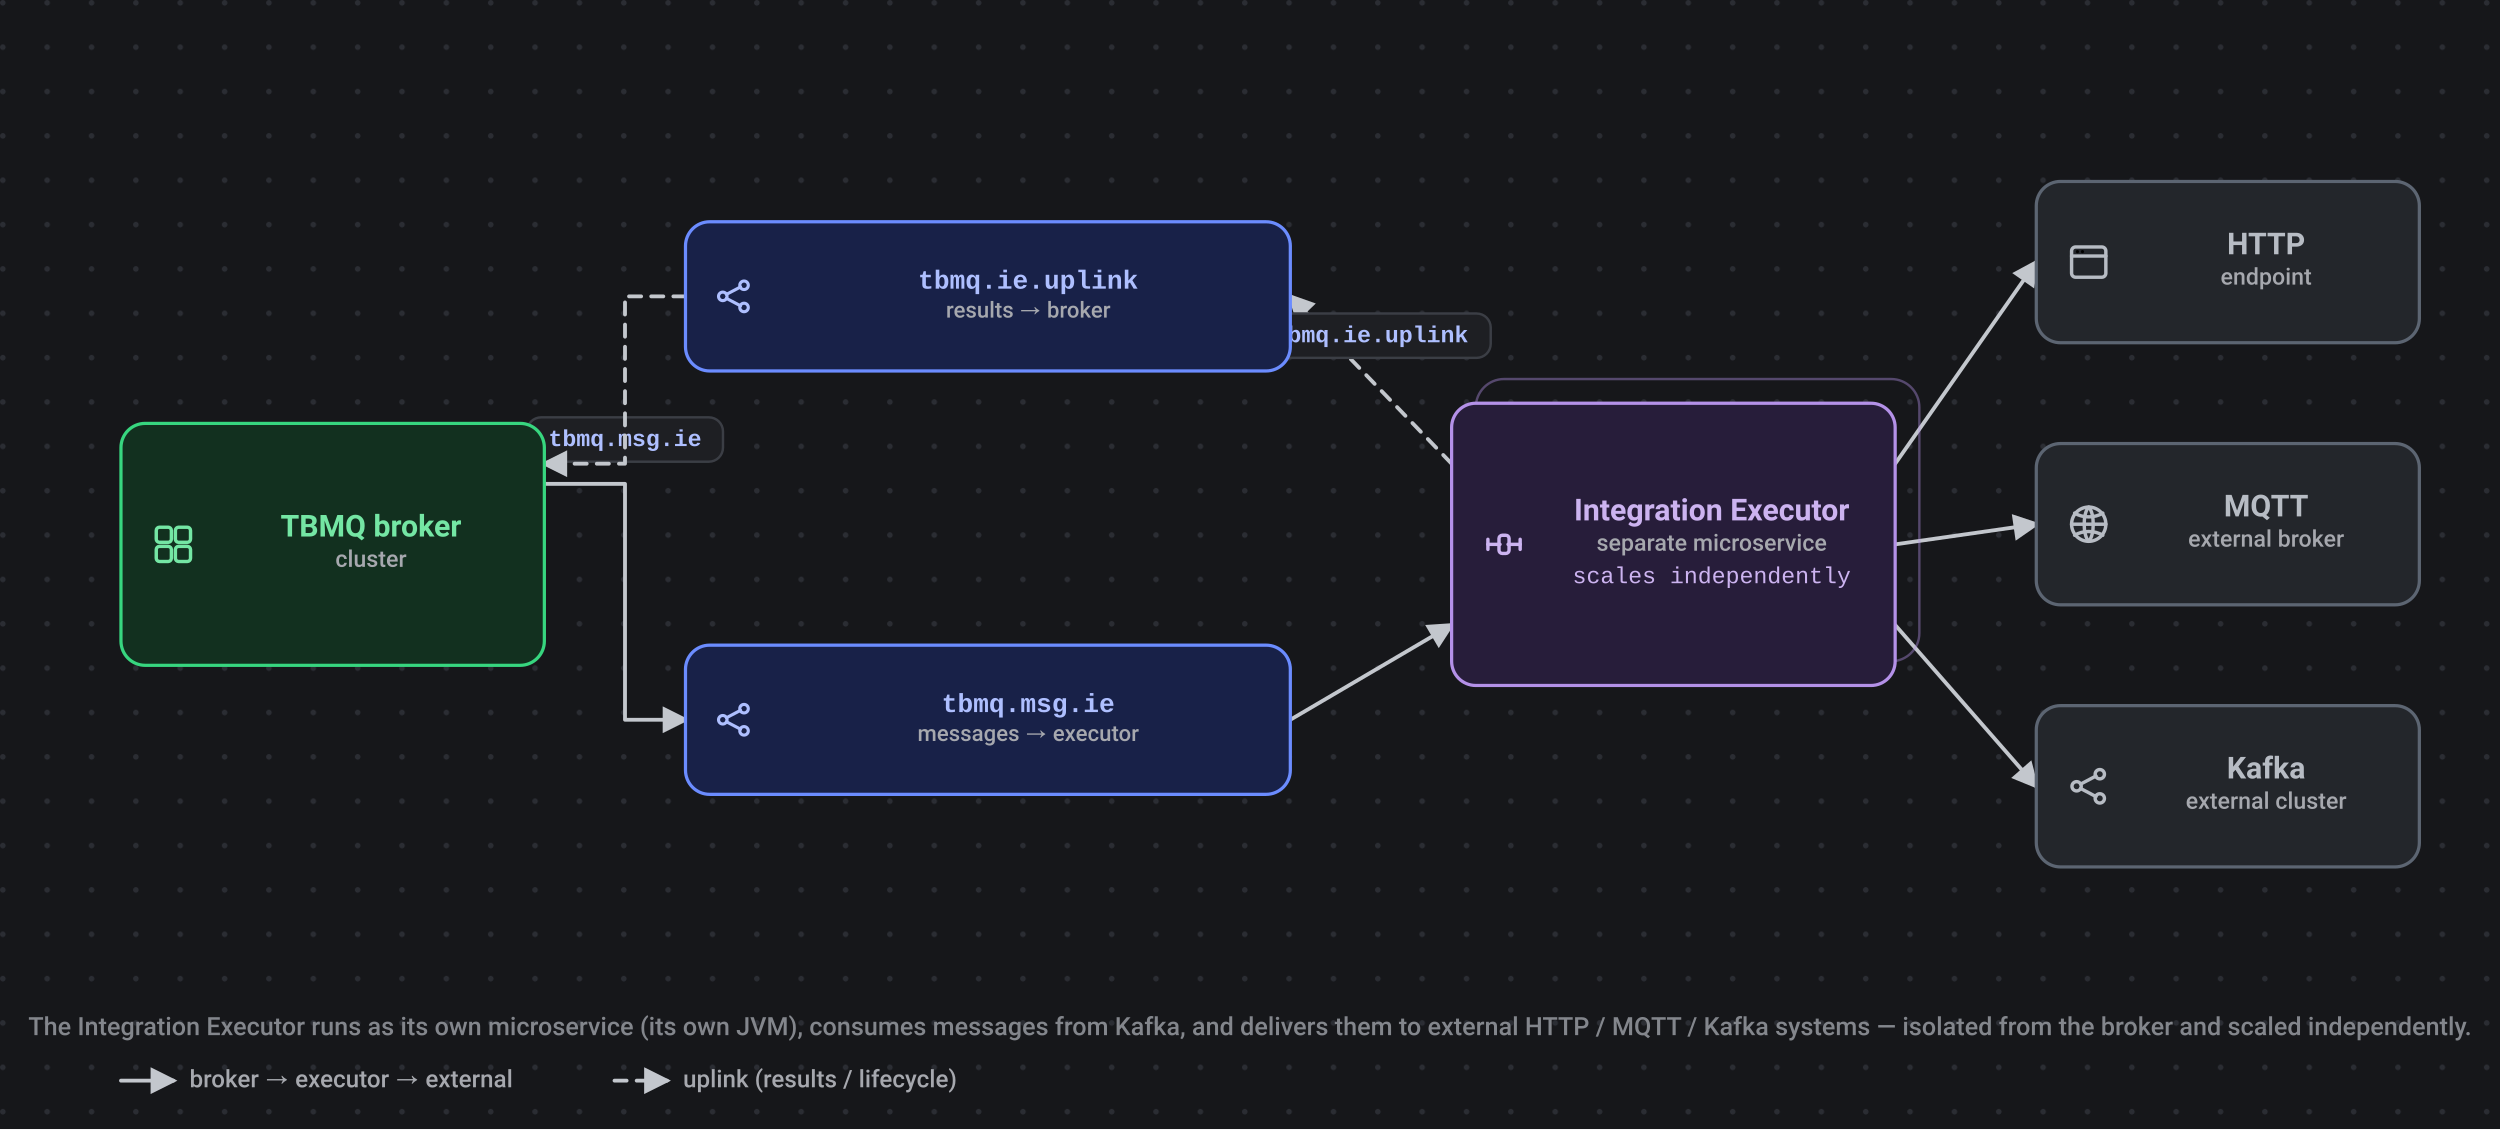
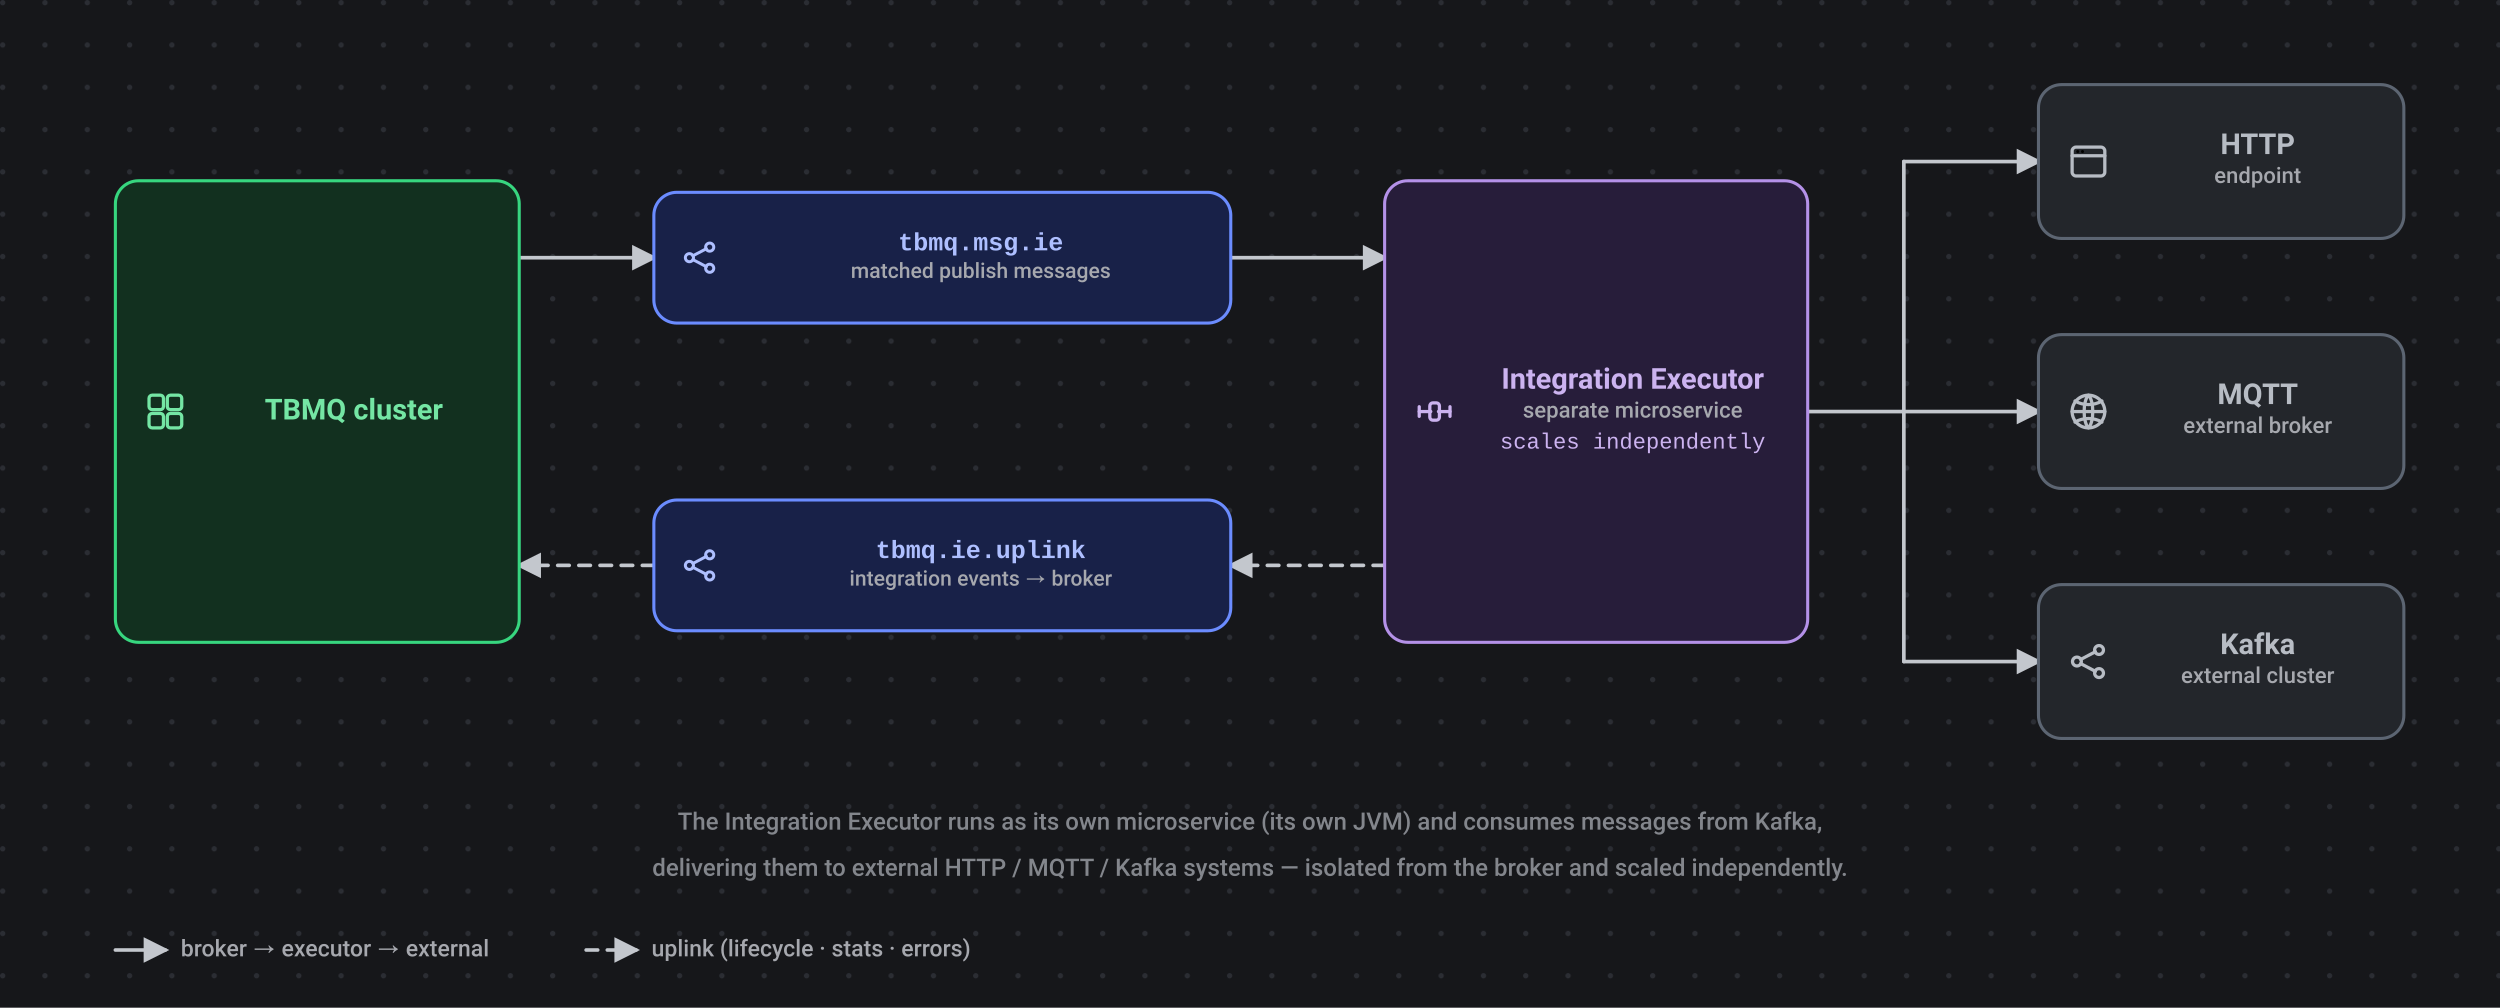
- <svg xmlns="http://www.w3.org/2000/svg" viewBox="0 0 1240 560" width="1240" height="560" font-family="system-ui, -apple-system, 'Segoe UI', Roboto, Helvetica, Arial, sans-serif">
+ <svg xmlns="http://www.w3.org/2000/svg" viewBox="0 0 1300 524" width="1300" height="524" font-family="system-ui, -apple-system, 'Segoe UI', Roboto, Helvetica, Arial, sans-serif">
  <defs>
    <marker id="ah-c3c7cd" viewBox="0 0 10 10" refX="8.5" refY="5" markerWidth="7" markerHeight="7" orient="auto-start-reverse">
      <path d="M0 0 L10 5 L0 10 z" fill="#c3c7cd" />
    </marker>
    <pattern id="dots" width="22" height="22" patternUnits="userSpaceOnUse">
      <circle cx="1.4" cy="1.4" r="1.4" fill="#33363d" opacity="0.7" />
    </pattern>
  </defs>
-   <rect x="0" y="0" width="1240" height="560" fill="#16171a" />
-   <rect x="0" y="0" width="1240" height="560" fill="url(#dots)" />
-   <path d="M 270 240 L 310 240 L 310 357 L 340 357" fill="none" stroke="#c3c7cd" stroke-width="1.9" stroke-dasharray="none" stroke-linecap="round" stroke-linejoin="round" marker-end="url(#ah-c3c7cd)" />
-   <rect x="261.4" y="207" width="97.2" height="22" rx="7" fill="#1e1f23" stroke="#3b3e45" stroke-width="1.2" />
-   <text x="310" y="218" font-family="ui-monospace, SFMono-Regular, Menlo, Consolas, 'Liberation Mono', 'Courier New', monospace" font-size="11.5" font-weight="600" fill="#aebfff" text-anchor="middle" opacity="1" dominant-baseline="middle">tbmq.msg.ie</text>
-   <path d="M 640 357 L 720 310" fill="none" stroke="#c3c7cd" stroke-width="1.9" stroke-dasharray="none" stroke-linecap="round" stroke-linejoin="round" marker-end="url(#ah-c3c7cd)" />
-   <path d="M 720 230 L 640 147" fill="none" stroke="#c3c7cd" stroke-width="1.9" stroke-dasharray="6 5" stroke-linecap="round" stroke-linejoin="round" marker-end="url(#ah-c3c7cd)" />
-   <rect x="620.6" y="155.5" width="118.8" height="22" rx="7" fill="#1e1f23" stroke="#3b3e45" stroke-width="1.2" />
-   <text x="680" y="166.5" font-family="ui-monospace, SFMono-Regular, Menlo, Consolas, 'Liberation Mono', 'Courier New', monospace" font-size="11.5" font-weight="600" fill="#aebfff" text-anchor="middle" opacity="1" dominant-baseline="middle">tbmq.ie.uplink</text>
-   <path d="M 340 147 L 310 147 L 310 230 L 270 230" fill="none" stroke="#c3c7cd" stroke-width="1.9" stroke-dasharray="6 5" stroke-linecap="round" stroke-linejoin="round" marker-end="url(#ah-c3c7cd)" />
-   <path d="M 940 230 L 1010 130" fill="none" stroke="#c3c7cd" stroke-width="1.9" stroke-dasharray="none" stroke-linecap="round" stroke-linejoin="round" marker-end="url(#ah-c3c7cd)" />
-   <path d="M 940 270 L 1010 260" fill="none" stroke="#c3c7cd" stroke-width="1.9" stroke-dasharray="none" stroke-linecap="round" stroke-linejoin="round" marker-end="url(#ah-c3c7cd)" />
-   <path d="M 940 310 L 1010 390" fill="none" stroke="#c3c7cd" stroke-width="1.9" stroke-dasharray="none" stroke-linecap="round" stroke-linejoin="round" marker-end="url(#ah-c3c7cd)" />
-   <rect x="732" y="188" width="220" height="140" rx="14" fill="none" stroke="#b491e8" stroke-width="1.2" opacity="0.4" />
-   <rect x="60" y="210" width="210" height="120" rx="12" fill="#12301f" stroke="#37d67f" stroke-width="1.6" />
-   <g transform="translate(74 258) scale(1)" fill="none" stroke="#74e6a4" stroke-width="1.7" stroke-linecap="round" stroke-linejoin="round">
+   <rect x="0" y="0" width="1300" height="524" fill="#16171a" />
+   <rect x="0" y="0" width="1300" height="524" fill="url(#dots)" />
+   <path d="M 270 134 L 340 134" fill="none" stroke="#c3c7cd" stroke-width="1.9" stroke-dasharray="none" stroke-linecap="round" stroke-linejoin="round" marker-end="url(#ah-c3c7cd)" />
+   <path d="M 640 134 L 720 134" fill="none" stroke="#c3c7cd" stroke-width="1.9" stroke-dasharray="none" stroke-linecap="round" stroke-linejoin="round" marker-end="url(#ah-c3c7cd)" />
+   <path d="M 720 294 L 640 294" fill="none" stroke="#c3c7cd" stroke-width="1.9" stroke-dasharray="6 5" stroke-linecap="round" stroke-linejoin="round" marker-end="url(#ah-c3c7cd)" />
+   <path d="M 340 294 L 270 294" fill="none" stroke="#c3c7cd" stroke-width="1.9" stroke-dasharray="6 5" stroke-linecap="round" stroke-linejoin="round" marker-end="url(#ah-c3c7cd)" />
+   <path d="M 940 214 L 990 214" fill="none" stroke="#c3c7cd" stroke-width="1.9" stroke-linecap="round" />
+   <path d="M 990 84 L 990 344" fill="none" stroke="#c3c7cd" stroke-width="1.9" stroke-linecap="round" />
+   <path d="M 990 84 L 1060 84" fill="none" stroke="#c3c7cd" stroke-width="1.9" stroke-dasharray="none" stroke-linecap="round" stroke-linejoin="round" marker-end="url(#ah-c3c7cd)" />
+   <path d="M 990 214 L 1060 214" fill="none" stroke="#c3c7cd" stroke-width="1.9" stroke-dasharray="none" stroke-linecap="round" stroke-linejoin="round" marker-end="url(#ah-c3c7cd)" />
+   <path d="M 990 344 L 1060 344" fill="none" stroke="#c3c7cd" stroke-width="1.9" stroke-dasharray="none" stroke-linecap="round" stroke-linejoin="round" marker-end="url(#ah-c3c7cd)" />
+   <rect x="60" y="94" width="210" height="240" rx="12" fill="#12301f" stroke="#37d67f" stroke-width="1.6" />
+   <g transform="translate(74 202) scale(1)" fill="none" stroke="#74e6a4" stroke-width="1.7" stroke-linecap="round" stroke-linejoin="round">
    <rect x="3.5" y="3.5" width="7.5" height="7.5" rx="1.6" />
    <rect x="13" y="3.5" width="7.5" height="7.5" rx="1.6" />
    <rect x="3.5" y="13" width="7.5" height="7.5" rx="1.6" />
    <rect x="13" y="13" width="7.5" height="7.5" rx="1.6" />
  </g>
-   <text x="184" y="262" font-family="system-ui, -apple-system, 'Segoe UI', Roboto, Helvetica, Arial, sans-serif" font-size="15" font-weight="650" fill="#74e6a4" text-anchor="middle" opacity="1" dominant-baseline="middle">TBMQ broker</text>
-   <text x="184" y="278" font-family="system-ui, -apple-system, 'Segoe UI', Roboto, Helvetica, Arial, sans-serif" font-size="11.5" font-weight="500" fill="#a6a8ae" text-anchor="middle" opacity="1" dominant-baseline="middle">cluster</text>
-   <rect x="340" y="110" width="300" height="74" rx="12" fill="#182148" stroke="#6b8cff" stroke-width="1.6" />
-   <g transform="translate(353 136) scale(0.9166667)" fill="none" stroke="#aebfff" stroke-width="1.7" stroke-linecap="round" stroke-linejoin="round">
+   <text x="184" y="214" font-family="system-ui, -apple-system, 'Segoe UI', Roboto, Helvetica, Arial, sans-serif" font-size="15" font-weight="650" fill="#74e6a4" text-anchor="middle" opacity="1" dominant-baseline="middle">TBMQ cluster</text>
+   <rect x="340" y="100" width="300" height="68" rx="12" fill="#182148" stroke="#6b8cff" stroke-width="1.6" />
+   <g transform="translate(353 123) scale(0.9166667)" fill="none" stroke="#aebfff" stroke-width="1.7" stroke-linecap="round" stroke-linejoin="round">
    <circle cx="6" cy="12" r="2.3" />
    <circle cx="17.5" cy="6" r="2.3" />
    <circle cx="17.5" cy="18" r="2.3" />
    <path d="M8 10.9 15.6 6.9M8 13.1l7.6 4" />
  </g>
-   <text x="510" y="139.5" font-family="ui-monospace, SFMono-Regular, Menlo, Consolas, 'Liberation Mono', 'Courier New', monospace" font-size="13" font-weight="650" fill="#aebfff" text-anchor="middle" opacity="1" dominant-baseline="middle">tbmq.ie.uplink</text>
-   <text x="510" y="154.5" font-family="system-ui, -apple-system, 'Segoe UI', Roboto, Helvetica, Arial, sans-serif" font-size="11" font-weight="500" fill="#a6a8ae" text-anchor="middle" opacity="1" dominant-baseline="middle">results → broker</text>
-   <rect x="340" y="320" width="300" height="74" rx="12" fill="#182148" stroke="#6b8cff" stroke-width="1.6" />
-   <g transform="translate(353 346) scale(0.9166667)" fill="none" stroke="#aebfff" stroke-width="1.7" stroke-linecap="round" stroke-linejoin="round">
+   <text x="510" y="126.5" font-family="ui-monospace, SFMono-Regular, Menlo, Consolas, 'Liberation Mono', 'Courier New', monospace" font-size="13" font-weight="650" fill="#aebfff" text-anchor="middle" opacity="1" dominant-baseline="middle">tbmq.msg.ie</text>
+   <text x="510" y="141.5" font-family="system-ui, -apple-system, 'Segoe UI', Roboto, Helvetica, Arial, sans-serif" font-size="11" font-weight="500" fill="#a6a8ae" text-anchor="middle" opacity="1" dominant-baseline="middle">matched publish messages</text>
+   <rect x="340" y="260" width="300" height="68" rx="12" fill="#182148" stroke="#6b8cff" stroke-width="1.6" />
+   <g transform="translate(353 283) scale(0.9166667)" fill="none" stroke="#aebfff" stroke-width="1.7" stroke-linecap="round" stroke-linejoin="round">
    <circle cx="6" cy="12" r="2.3" />
    <circle cx="17.5" cy="6" r="2.3" />
    <circle cx="17.5" cy="18" r="2.3" />
    <path d="M8 10.9 15.6 6.9M8 13.1l7.6 4" />
  </g>
-   <text x="510" y="349.5" font-family="ui-monospace, SFMono-Regular, Menlo, Consolas, 'Liberation Mono', 'Courier New', monospace" font-size="13" font-weight="650" fill="#aebfff" text-anchor="middle" opacity="1" dominant-baseline="middle">tbmq.msg.ie</text>
-   <text x="510" y="364.5" font-family="system-ui, -apple-system, 'Segoe UI', Roboto, Helvetica, Arial, sans-serif" font-size="11" font-weight="500" fill="#a6a8ae" text-anchor="middle" opacity="1" dominant-baseline="middle">messages → executor</text>
-   <rect x="720" y="200" width="220" height="140" rx="12" fill="#271d3a" stroke="#b491e8" stroke-width="1.6" />
-   <g transform="translate(734 258) scale(1)" fill="none" stroke="#ccb3f0" stroke-width="1.7" stroke-linecap="round" stroke-linejoin="round">
+   <text x="510" y="286.5" font-family="ui-monospace, SFMono-Regular, Menlo, Consolas, 'Liberation Mono', 'Courier New', monospace" font-size="13" font-weight="650" fill="#aebfff" text-anchor="middle" opacity="1" dominant-baseline="middle">tbmq.ie.uplink</text>
+   <text x="510" y="301.5" font-family="system-ui, -apple-system, 'Segoe UI', Roboto, Helvetica, Arial, sans-serif" font-size="11" font-weight="500" fill="#a6a8ae" text-anchor="middle" opacity="1" dominant-baseline="middle">integration events → broker</text>
+   <rect x="720" y="94" width="220" height="240" rx="12" fill="#271d3a" stroke="#b491e8" stroke-width="1.6" />
+   <g transform="translate(734 202) scale(1)" fill="none" stroke="#ccb3f0" stroke-width="1.7" stroke-linecap="round" stroke-linejoin="round">
    <path d="M4 12h6M14 12h6" />
    <rect x="9.5" y="7.5" width="5" height="9" rx="1.6" />
    <path d="M4 9.5v5M20 9.5v5" />
  </g>
-   <text x="849" y="254" font-family="system-ui, -apple-system, 'Segoe UI', Roboto, Helvetica, Arial, sans-serif" font-size="15" font-weight="650" fill="#ccb3f0" text-anchor="middle" opacity="1" dominant-baseline="middle">Integration Executor</text>
-   <text x="849" y="270" font-family="system-ui, -apple-system, 'Segoe UI', Roboto, Helvetica, Arial, sans-serif" font-size="11.5" font-weight="500" fill="#a6a8ae" text-anchor="middle" opacity="1" dominant-baseline="middle">separate microservice</text>
-   <text x="849" y="286" font-family="ui-monospace, SFMono-Regular, Menlo, Consolas, 'Liberation Mono', 'Courier New', monospace" font-size="11.5" font-weight="500" fill="#ccb3f0" text-anchor="middle" opacity="1" dominant-baseline="middle">scales independently</text>
-   <rect x="1010" y="90" width="190" height="80" rx="12" fill="#23262b" stroke="#5c6572" stroke-width="1.6" />
-   <g transform="translate(1024 118) scale(1)" fill="none" stroke="#b7bcc4" stroke-width="1.7" stroke-linecap="round" stroke-linejoin="round">
+   <text x="849" y="198" font-family="system-ui, -apple-system, 'Segoe UI', Roboto, Helvetica, Arial, sans-serif" font-size="15" font-weight="650" fill="#ccb3f0" text-anchor="middle" opacity="1" dominant-baseline="middle">Integration Executor</text>
+   <text x="849" y="214" font-family="system-ui, -apple-system, 'Segoe UI', Roboto, Helvetica, Arial, sans-serif" font-size="11.5" font-weight="500" fill="#a6a8ae" text-anchor="middle" opacity="1" dominant-baseline="middle">separate microservice</text>
+   <text x="849" y="230" font-family="ui-monospace, SFMono-Regular, Menlo, Consolas, 'Liberation Mono', 'Courier New', monospace" font-size="11.5" font-weight="500" fill="#ccb3f0" text-anchor="middle" opacity="1" dominant-baseline="middle">scales independently</text>
+   <rect x="1060" y="44" width="190" height="80" rx="12" fill="#23262b" stroke="#5c6572" stroke-width="1.6" />
+   <g transform="translate(1074 72) scale(1)" fill="none" stroke="#b7bcc4" stroke-width="1.7" stroke-linecap="round" stroke-linejoin="round">
    <rect x="3.5" y="4.5" width="17" height="15" rx="2" />
    <path d="M3.5 9h17" />
    <circle cx="6.4" cy="6.8" r="0.8" fill="currentColor" stroke="none" />
    <circle cx="8.9" cy="6.8" r="0.8" fill="currentColor" stroke="none" />
  </g>
-   <text x="1124" y="122" font-family="system-ui, -apple-system, 'Segoe UI', Roboto, Helvetica, Arial, sans-serif" font-size="15" font-weight="650" fill="#b7bcc4" text-anchor="middle" opacity="1" dominant-baseline="middle">HTTP</text>
-   <text x="1124" y="138" font-family="system-ui, -apple-system, 'Segoe UI', Roboto, Helvetica, Arial, sans-serif" font-size="11.5" font-weight="500" fill="#a6a8ae" text-anchor="middle" opacity="1" dominant-baseline="middle">endpoint</text>
-   <rect x="1010" y="220" width="190" height="80" rx="12" fill="#23262b" stroke="#5c6572" stroke-width="1.6" />
-   <g transform="translate(1024 248) scale(1)" fill="none" stroke="#b7bcc4" stroke-width="1.7" stroke-linecap="round" stroke-linejoin="round">
+   <text x="1174" y="76" font-family="system-ui, -apple-system, 'Segoe UI', Roboto, Helvetica, Arial, sans-serif" font-size="15" font-weight="650" fill="#b7bcc4" text-anchor="middle" opacity="1" dominant-baseline="middle">HTTP</text>
+   <text x="1174" y="92" font-family="system-ui, -apple-system, 'Segoe UI', Roboto, Helvetica, Arial, sans-serif" font-size="11.5" font-weight="500" fill="#a6a8ae" text-anchor="middle" opacity="1" dominant-baseline="middle">endpoint</text>
+   <rect x="1060" y="174" width="190" height="80" rx="12" fill="#23262b" stroke="#5c6572" stroke-width="1.6" />
+   <g transform="translate(1074 202) scale(1)" fill="none" stroke="#b7bcc4" stroke-width="1.7" stroke-linecap="round" stroke-linejoin="round">
    <circle cx="12" cy="12" r="8.5" />
    <path d="M3.5 12h17M12 3.5c3 3 3 14 0 17M12 3.5c-3 3-3 14 0 17M5 6.5c4 2.5 10 2.5 14 0M5 17.5c4-2.5 10-2.5 14 0" />
  </g>
-   <text x="1124" y="252" font-family="system-ui, -apple-system, 'Segoe UI', Roboto, Helvetica, Arial, sans-serif" font-size="15" font-weight="650" fill="#b7bcc4" text-anchor="middle" opacity="1" dominant-baseline="middle">MQTT</text>
-   <text x="1124" y="268" font-family="system-ui, -apple-system, 'Segoe UI', Roboto, Helvetica, Arial, sans-serif" font-size="11.5" font-weight="500" fill="#a6a8ae" text-anchor="middle" opacity="1" dominant-baseline="middle">external broker</text>
-   <rect x="1010" y="350" width="190" height="80" rx="12" fill="#23262b" stroke="#5c6572" stroke-width="1.6" />
-   <g transform="translate(1024 378) scale(1)" fill="none" stroke="#b7bcc4" stroke-width="1.7" stroke-linecap="round" stroke-linejoin="round">
+   <text x="1174" y="206" font-family="system-ui, -apple-system, 'Segoe UI', Roboto, Helvetica, Arial, sans-serif" font-size="15" font-weight="650" fill="#b7bcc4" text-anchor="middle" opacity="1" dominant-baseline="middle">MQTT</text>
+   <text x="1174" y="222" font-family="system-ui, -apple-system, 'Segoe UI', Roboto, Helvetica, Arial, sans-serif" font-size="11.5" font-weight="500" fill="#a6a8ae" text-anchor="middle" opacity="1" dominant-baseline="middle">external broker</text>
+   <rect x="1060" y="304" width="190" height="80" rx="12" fill="#23262b" stroke="#5c6572" stroke-width="1.6" />
+   <g transform="translate(1074 332) scale(1)" fill="none" stroke="#b7bcc4" stroke-width="1.7" stroke-linecap="round" stroke-linejoin="round">
    <circle cx="6" cy="12" r="2.3" />
    <circle cx="17.5" cy="6" r="2.3" />
    <circle cx="17.5" cy="18" r="2.3" />
    <path d="M8 10.9 15.6 6.9M8 13.1l7.6 4" />
  </g>
-   <text x="1124" y="382" font-family="system-ui, -apple-system, 'Segoe UI', Roboto, Helvetica, Arial, sans-serif" font-size="15" font-weight="650" fill="#b7bcc4" text-anchor="middle" opacity="1" dominant-baseline="middle">Kafka</text>
-   <text x="1124" y="398" font-family="system-ui, -apple-system, 'Segoe UI', Roboto, Helvetica, Arial, sans-serif" font-size="11.5" font-weight="500" fill="#a6a8ae" text-anchor="middle" opacity="1" dominant-baseline="middle">external cluster</text>
-   <text x="620" y="510" font-family="system-ui, -apple-system, 'Segoe UI', Roboto, Helvetica, Arial, sans-serif" font-size="12.5" font-weight="500" fill="#83868c" text-anchor="middle" opacity="1" dominant-baseline="middle">The Integration Executor runs as its own microservice (its own JVM), consumes messages from Kafka, and delivers them to external HTTP / MQTT / Kafka systems — isolated from the broker and scaled independently.</text>
-   <path d="M 60 536 L 86 536" stroke="#c3c7cd" stroke-width="1.9" stroke-dasharray="none" stroke-linecap="round" marker-end="url(#ah-c3c7cd)" />
-   <text x="94" y="536" font-family="system-ui, -apple-system, 'Segoe UI', Roboto, Helvetica, Arial, sans-serif" font-size="12" font-weight="500" fill="#a6a8ae" text-anchor="start" opacity="1" dominant-baseline="middle">broker → executor → external</text>
-   <path d="M 304.8 536 L 330.8 536" stroke="#c3c7cd" stroke-width="1.9" stroke-dasharray="6 5" stroke-linecap="round" marker-end="url(#ah-c3c7cd)" />
-   <text x="338.8" y="536" font-family="system-ui, -apple-system, 'Segoe UI', Roboto, Helvetica, Arial, sans-serif" font-size="12" font-weight="500" fill="#a6a8ae" text-anchor="start" opacity="1" dominant-baseline="middle">uplink (results / lifecycle)</text>
+   <text x="1174" y="336" font-family="system-ui, -apple-system, 'Segoe UI', Roboto, Helvetica, Arial, sans-serif" font-size="15" font-weight="650" fill="#b7bcc4" text-anchor="middle" opacity="1" dominant-baseline="middle">Kafka</text>
+   <text x="1174" y="352" font-family="system-ui, -apple-system, 'Segoe UI', Roboto, Helvetica, Arial, sans-serif" font-size="11.5" font-weight="500" fill="#a6a8ae" text-anchor="middle" opacity="1" dominant-baseline="middle">external cluster</text>
+   <text x="650" y="428" font-family="system-ui, -apple-system, 'Segoe UI', Roboto, Helvetica, Arial, sans-serif" font-size="12.5" font-weight="500" fill="#83868c" text-anchor="middle" opacity="1" dominant-baseline="middle">The Integration Executor runs as its own microservice (its own JVM) and consumes messages from Kafka,</text>
+   <text x="650" y="452" font-family="system-ui, -apple-system, 'Segoe UI', Roboto, Helvetica, Arial, sans-serif" font-size="12.5" font-weight="500" fill="#83868c" text-anchor="middle" opacity="1" dominant-baseline="middle">delivering them to external HTTP / MQTT / Kafka systems — isolated from the broker and scaled independently.</text>
+   <path d="M 60 494 L 86 494" stroke="#c3c7cd" stroke-width="1.9" stroke-dasharray="none" stroke-linecap="round" marker-end="url(#ah-c3c7cd)" />
+   <text x="94" y="494" font-family="system-ui, -apple-system, 'Segoe UI', Roboto, Helvetica, Arial, sans-serif" font-size="12" font-weight="500" fill="#a6a8ae" text-anchor="start" opacity="1" dominant-baseline="middle">broker → executor → external</text>
+   <path d="M 304.8 494 L 330.8 494" stroke="#c3c7cd" stroke-width="1.9" stroke-dasharray="6 5" stroke-linecap="round" marker-end="url(#ah-c3c7cd)" />
+   <text x="338.8" y="494" font-family="system-ui, -apple-system, 'Segoe UI', Roboto, Helvetica, Arial, sans-serif" font-size="12" font-weight="500" fill="#a6a8ae" text-anchor="start" opacity="1" dominant-baseline="middle">uplink (lifecycle · stats · errors)</text>
</svg>
